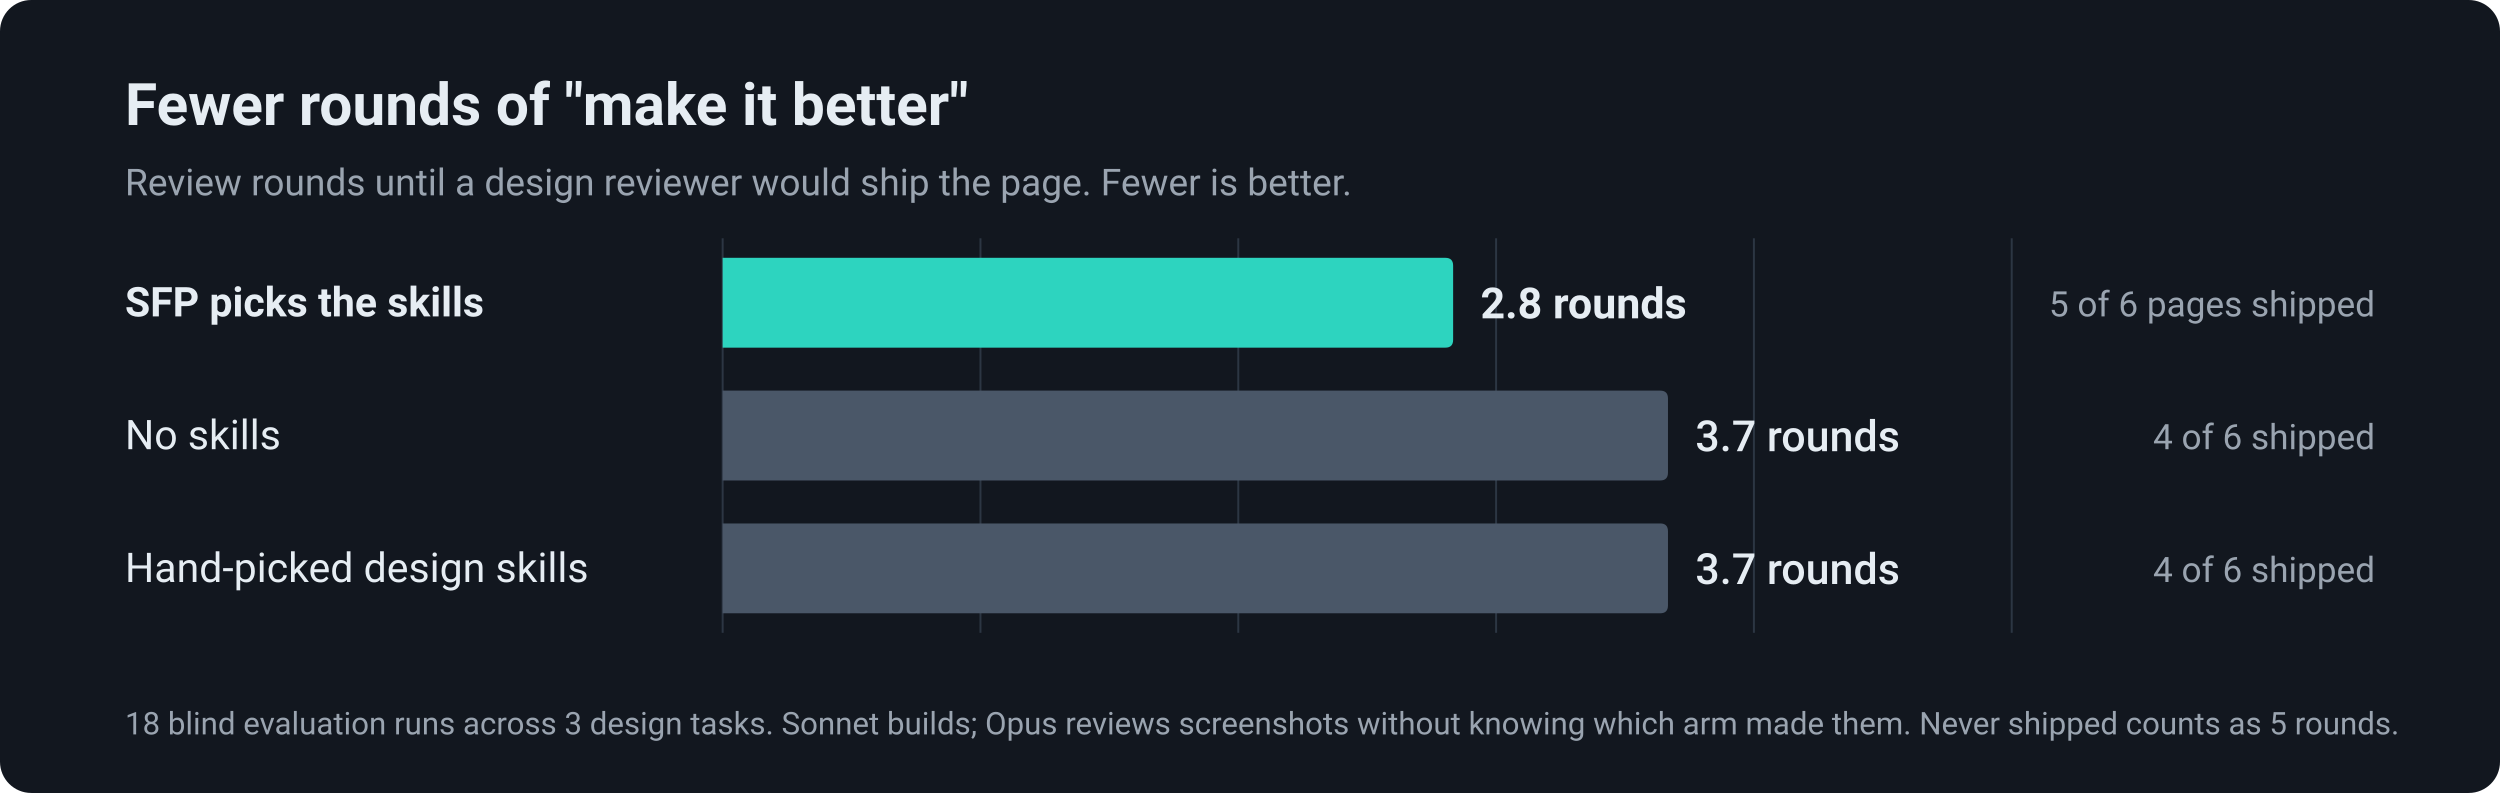
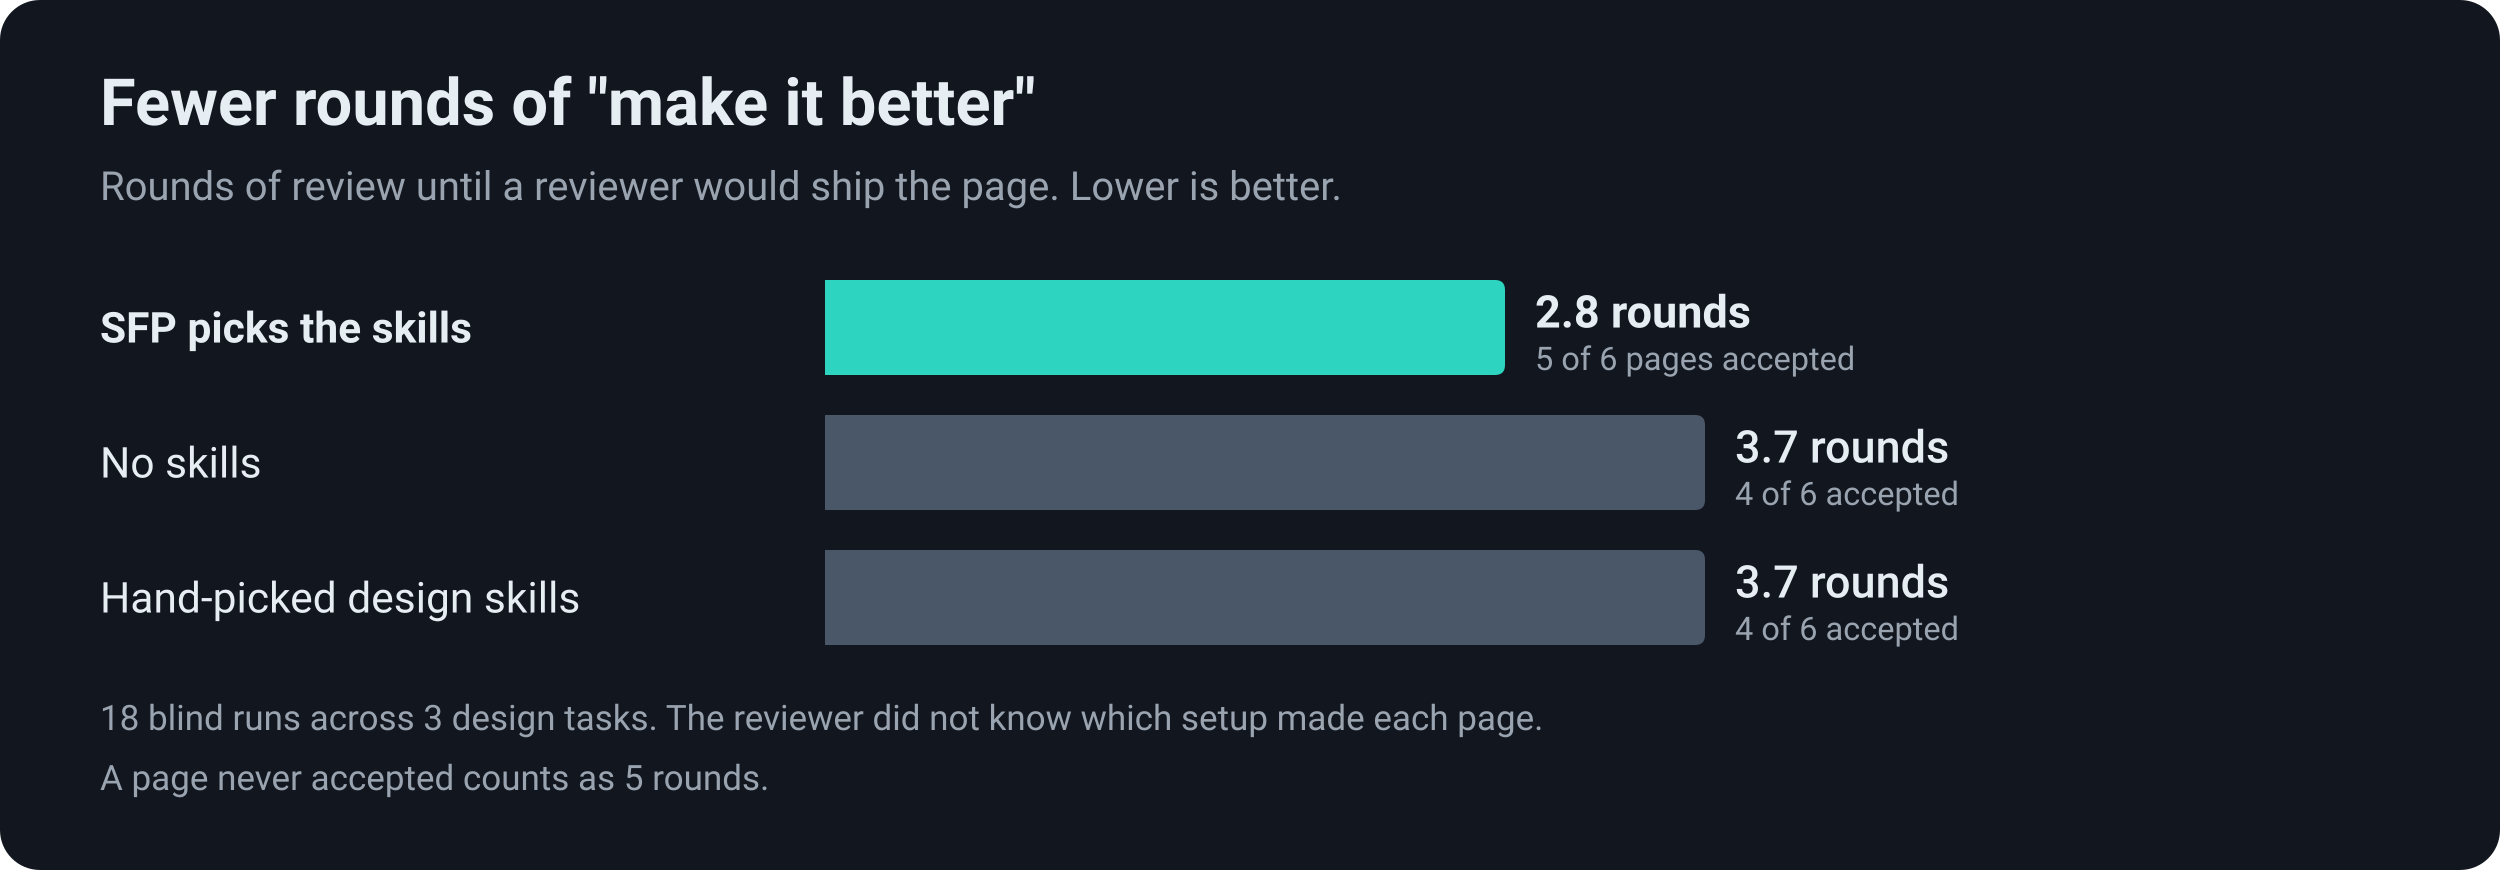
- <svg xmlns="http://www.w3.org/2000/svg" width="1280" height="406" viewBox="0 0 1280 406" role="img" aria-labelledby="t d">
-   <rect width="1280" height="406" rx="16" fill="#12171f" />
-   <text x="64" y="64" font-family="ui-sans-serif, system-ui, -apple-system, 'Segoe UI', Roboto, 'Helvetica Neue', Arial, sans-serif" font-size="30" font-weight="600" fill="#e6edf3" text-anchor="start">Fewer rounds of "make it better"</text>
-   <text x="64" y="100" font-family="ui-sans-serif, system-ui, -apple-system, 'Segoe UI', Roboto, 'Helvetica Neue', Arial, sans-serif" font-size="19" font-weight="400" fill="#9aa4b0" text-anchor="start">Review rounds until a design reviewer would ship the page. Fewer is better.</text>
-   <line x1="370.0" y1="122" x2="370.0" y2="324" stroke="#2c3643" stroke-width="1" />
-   <line x1="502.0" y1="122" x2="502.0" y2="324" stroke="#2c3643" stroke-width="1" />
-   <line x1="634.0" y1="122" x2="634.0" y2="324" stroke="#2c3643" stroke-width="1" />
-   <line x1="766.0" y1="122" x2="766.0" y2="324" stroke="#2c3643" stroke-width="1" />
-   <line x1="898.0" y1="122" x2="898.0" y2="324" stroke="#2c3643" stroke-width="1" />
-   <line x1="1030.0" y1="122" x2="1030.0" y2="324" stroke="#2c3643" stroke-width="1" />
-   <text x="64" y="162.0" font-family="ui-sans-serif, system-ui, -apple-system, 'Segoe UI', Roboto, 'Helvetica Neue', Arial, sans-serif" font-size="21" font-weight="600" fill="#e6edf3" text-anchor="start">SFP picks the skills</text>
-   <path d="M370.0 132.0 H740.0 Q744.0 132.0 744.0 136.0 V174.0 Q744.0 178.0 740.0 178.0 H370.0 Z" fill="#2dd4bf" />
-   <text x="758.0" y="163.0" font-family="ui-sans-serif, system-ui, -apple-system, 'Segoe UI', Roboto, 'Helvetica Neue', Arial, sans-serif" font-size="22" font-weight="700" fill="#e6edf3" text-anchor="start">2.8 rounds</text>
-   <text x="1216" y="162.0" font-family="ui-sans-serif, system-ui, -apple-system, 'Segoe UI', Roboto, 'Helvetica Neue', Arial, sans-serif" font-size="18" font-weight="400" fill="#9aa4b0" text-anchor="end">5 of 6 pages shipped</text>
-   <text x="64" y="230.0" font-family="ui-sans-serif, system-ui, -apple-system, 'Segoe UI', Roboto, 'Helvetica Neue', Arial, sans-serif" font-size="21" font-weight="400" fill="#e6edf3" text-anchor="start">No skills</text>
-   <path d="M370.0 200.0 H850.0 Q854.0 200.0 854.0 204.0 V242.0 Q854.0 246.0 850.0 246.0 H370.0 Z" fill="#4a5768" />
-   <text x="868.0" y="231.0" font-family="ui-sans-serif, system-ui, -apple-system, 'Segoe UI', Roboto, 'Helvetica Neue', Arial, sans-serif" font-size="22" font-weight="500" fill="#e6edf3" text-anchor="start">3.7 rounds</text>
-   <text x="1216" y="230.0" font-family="ui-sans-serif, system-ui, -apple-system, 'Segoe UI', Roboto, 'Helvetica Neue', Arial, sans-serif" font-size="18" font-weight="400" fill="#9aa4b0" text-anchor="end">4 of 6 shipped</text>
-   <text x="64" y="298.0" font-family="ui-sans-serif, system-ui, -apple-system, 'Segoe UI', Roboto, 'Helvetica Neue', Arial, sans-serif" font-size="21" font-weight="400" fill="#e6edf3" text-anchor="start">Hand-picked design skills</text>
-   <path d="M370.0 268.0 H850.0 Q854.0 268.0 854.0 272.0 V310.0 Q854.0 314.0 850.0 314.0 H370.0 Z" fill="#4a5768" />
-   <text x="868.0" y="299.0" font-family="ui-sans-serif, system-ui, -apple-system, 'Segoe UI', Roboto, 'Helvetica Neue', Arial, sans-serif" font-size="22" font-weight="500" fill="#e6edf3" text-anchor="start">3.7 rounds</text>
-   <text x="1216" y="298.0" font-family="ui-sans-serif, system-ui, -apple-system, 'Segoe UI', Roboto, 'Helvetica Neue', Arial, sans-serif" font-size="18" font-weight="400" fill="#9aa4b0" text-anchor="end">4 of 6 shipped</text>
-   <text x="64" y="376" font-family="ui-sans-serif, system-ui, -apple-system, 'Segoe UI', Roboto, 'Helvetica Neue', Arial, sans-serif" font-size="16" font-weight="400" fill="#9aa4b0" text-anchor="start">18 blind evaluation runs across 3 design tasks. Sonnet builds; Opus reviews screenshots without knowing which arm made them. Never shipped counts as 5 rounds.</text>
+ <svg xmlns="http://www.w3.org/2000/svg" width="1000" height="348" viewBox="0 0 1000 348" role="img" aria-labelledby="t d">
+   <rect width="1000" height="348" rx="16" fill="#12171f" />
+   <text x="40" y="50" font-family="ui-sans-serif, system-ui, -apple-system, 'Segoe UI', Roboto, 'Helvetica Neue', Arial, sans-serif" font-size="26" font-weight="700" fill="#e6edf3" text-anchor="start">Fewer rounds of "make it better"</text>
+   <text x="40" y="80" font-family="ui-sans-serif, system-ui, -apple-system, 'Segoe UI', Roboto, 'Helvetica Neue', Arial, sans-serif" font-size="16" font-weight="400" fill="#9aa4b0" text-anchor="start">Rounds of review until a reviewer would ship the page. Lower is better.</text>
+   <text x="40" y="137.0" font-family="ui-sans-serif, system-ui, -apple-system, 'Segoe UI', Roboto, 'Helvetica Neue', Arial, sans-serif" font-size="17" font-weight="700" fill="#e6edf3" text-anchor="start">SFP picks the skills</text>
+   <path d="M330.0 112.0 H598.0 Q602.0 112.0 602.0 116.0 V146.0 Q602.0 150.0 598.0 150.0 H330.0 Z" fill="#2dd4bf" />
+   <text x="614.0" y="131.0" font-family="ui-sans-serif, system-ui, -apple-system, 'Segoe UI', Roboto, 'Helvetica Neue', Arial, sans-serif" font-size="18" font-weight="700" fill="#e6edf3" text-anchor="start">2.8 rounds</text>
+   <text x="614.0" y="148.0" font-family="ui-sans-serif, system-ui, -apple-system, 'Segoe UI', Roboto, 'Helvetica Neue', Arial, sans-serif" font-size="13" font-weight="400" fill="#9aa4b0" text-anchor="start">5 of 6 pages accepted</text>
+   <text x="40" y="191.0" font-family="ui-sans-serif, system-ui, -apple-system, 'Segoe UI', Roboto, 'Helvetica Neue', Arial, sans-serif" font-size="17" font-weight="400" fill="#e6edf3" text-anchor="start">No skills</text>
+   <path d="M330.0 166.0 H678.0 Q682.0 166.0 682.0 170.0 V200.0 Q682.0 204.0 678.0 204.0 H330.0 Z" fill="#4a5768" />
+   <text x="694.0" y="185.0" font-family="ui-sans-serif, system-ui, -apple-system, 'Segoe UI', Roboto, 'Helvetica Neue', Arial, sans-serif" font-size="18" font-weight="500" fill="#e6edf3" text-anchor="start">3.7 rounds</text>
+   <text x="694.0" y="202.0" font-family="ui-sans-serif, system-ui, -apple-system, 'Segoe UI', Roboto, 'Helvetica Neue', Arial, sans-serif" font-size="13" font-weight="400" fill="#9aa4b0" text-anchor="start">4 of 6 accepted</text>
+   <text x="40" y="245.0" font-family="ui-sans-serif, system-ui, -apple-system, 'Segoe UI', Roboto, 'Helvetica Neue', Arial, sans-serif" font-size="17" font-weight="400" fill="#e6edf3" text-anchor="start">Hand-picked design skills</text>
+   <path d="M330.0 220.0 H678.0 Q682.0 220.0 682.0 224.0 V254.0 Q682.0 258.0 678.0 258.0 H330.0 Z" fill="#4a5768" />
+   <text x="694.0" y="239.0" font-family="ui-sans-serif, system-ui, -apple-system, 'Segoe UI', Roboto, 'Helvetica Neue', Arial, sans-serif" font-size="18" font-weight="500" fill="#e6edf3" text-anchor="start">3.7 rounds</text>
+   <text x="694.0" y="256.0" font-family="ui-sans-serif, system-ui, -apple-system, 'Segoe UI', Roboto, 'Helvetica Neue', Arial, sans-serif" font-size="13" font-weight="400" fill="#9aa4b0" text-anchor="start">4 of 6 accepted</text>
+   <text x="40" y="292" font-family="ui-sans-serif, system-ui, -apple-system, 'Segoe UI', Roboto, 'Helvetica Neue', Arial, sans-serif" font-size="14" font-weight="400" fill="#9aa4b0" text-anchor="start">18 blind runs across 3 design tasks. The reviewer did not know which setup made each page.</text>
+   <text x="40" y="316" font-family="ui-sans-serif, system-ui, -apple-system, 'Segoe UI', Roboto, 'Helvetica Neue', Arial, sans-serif" font-size="14" font-weight="400" fill="#9aa4b0" text-anchor="start">A page never accepted counts as 5 rounds.</text>
</svg>
